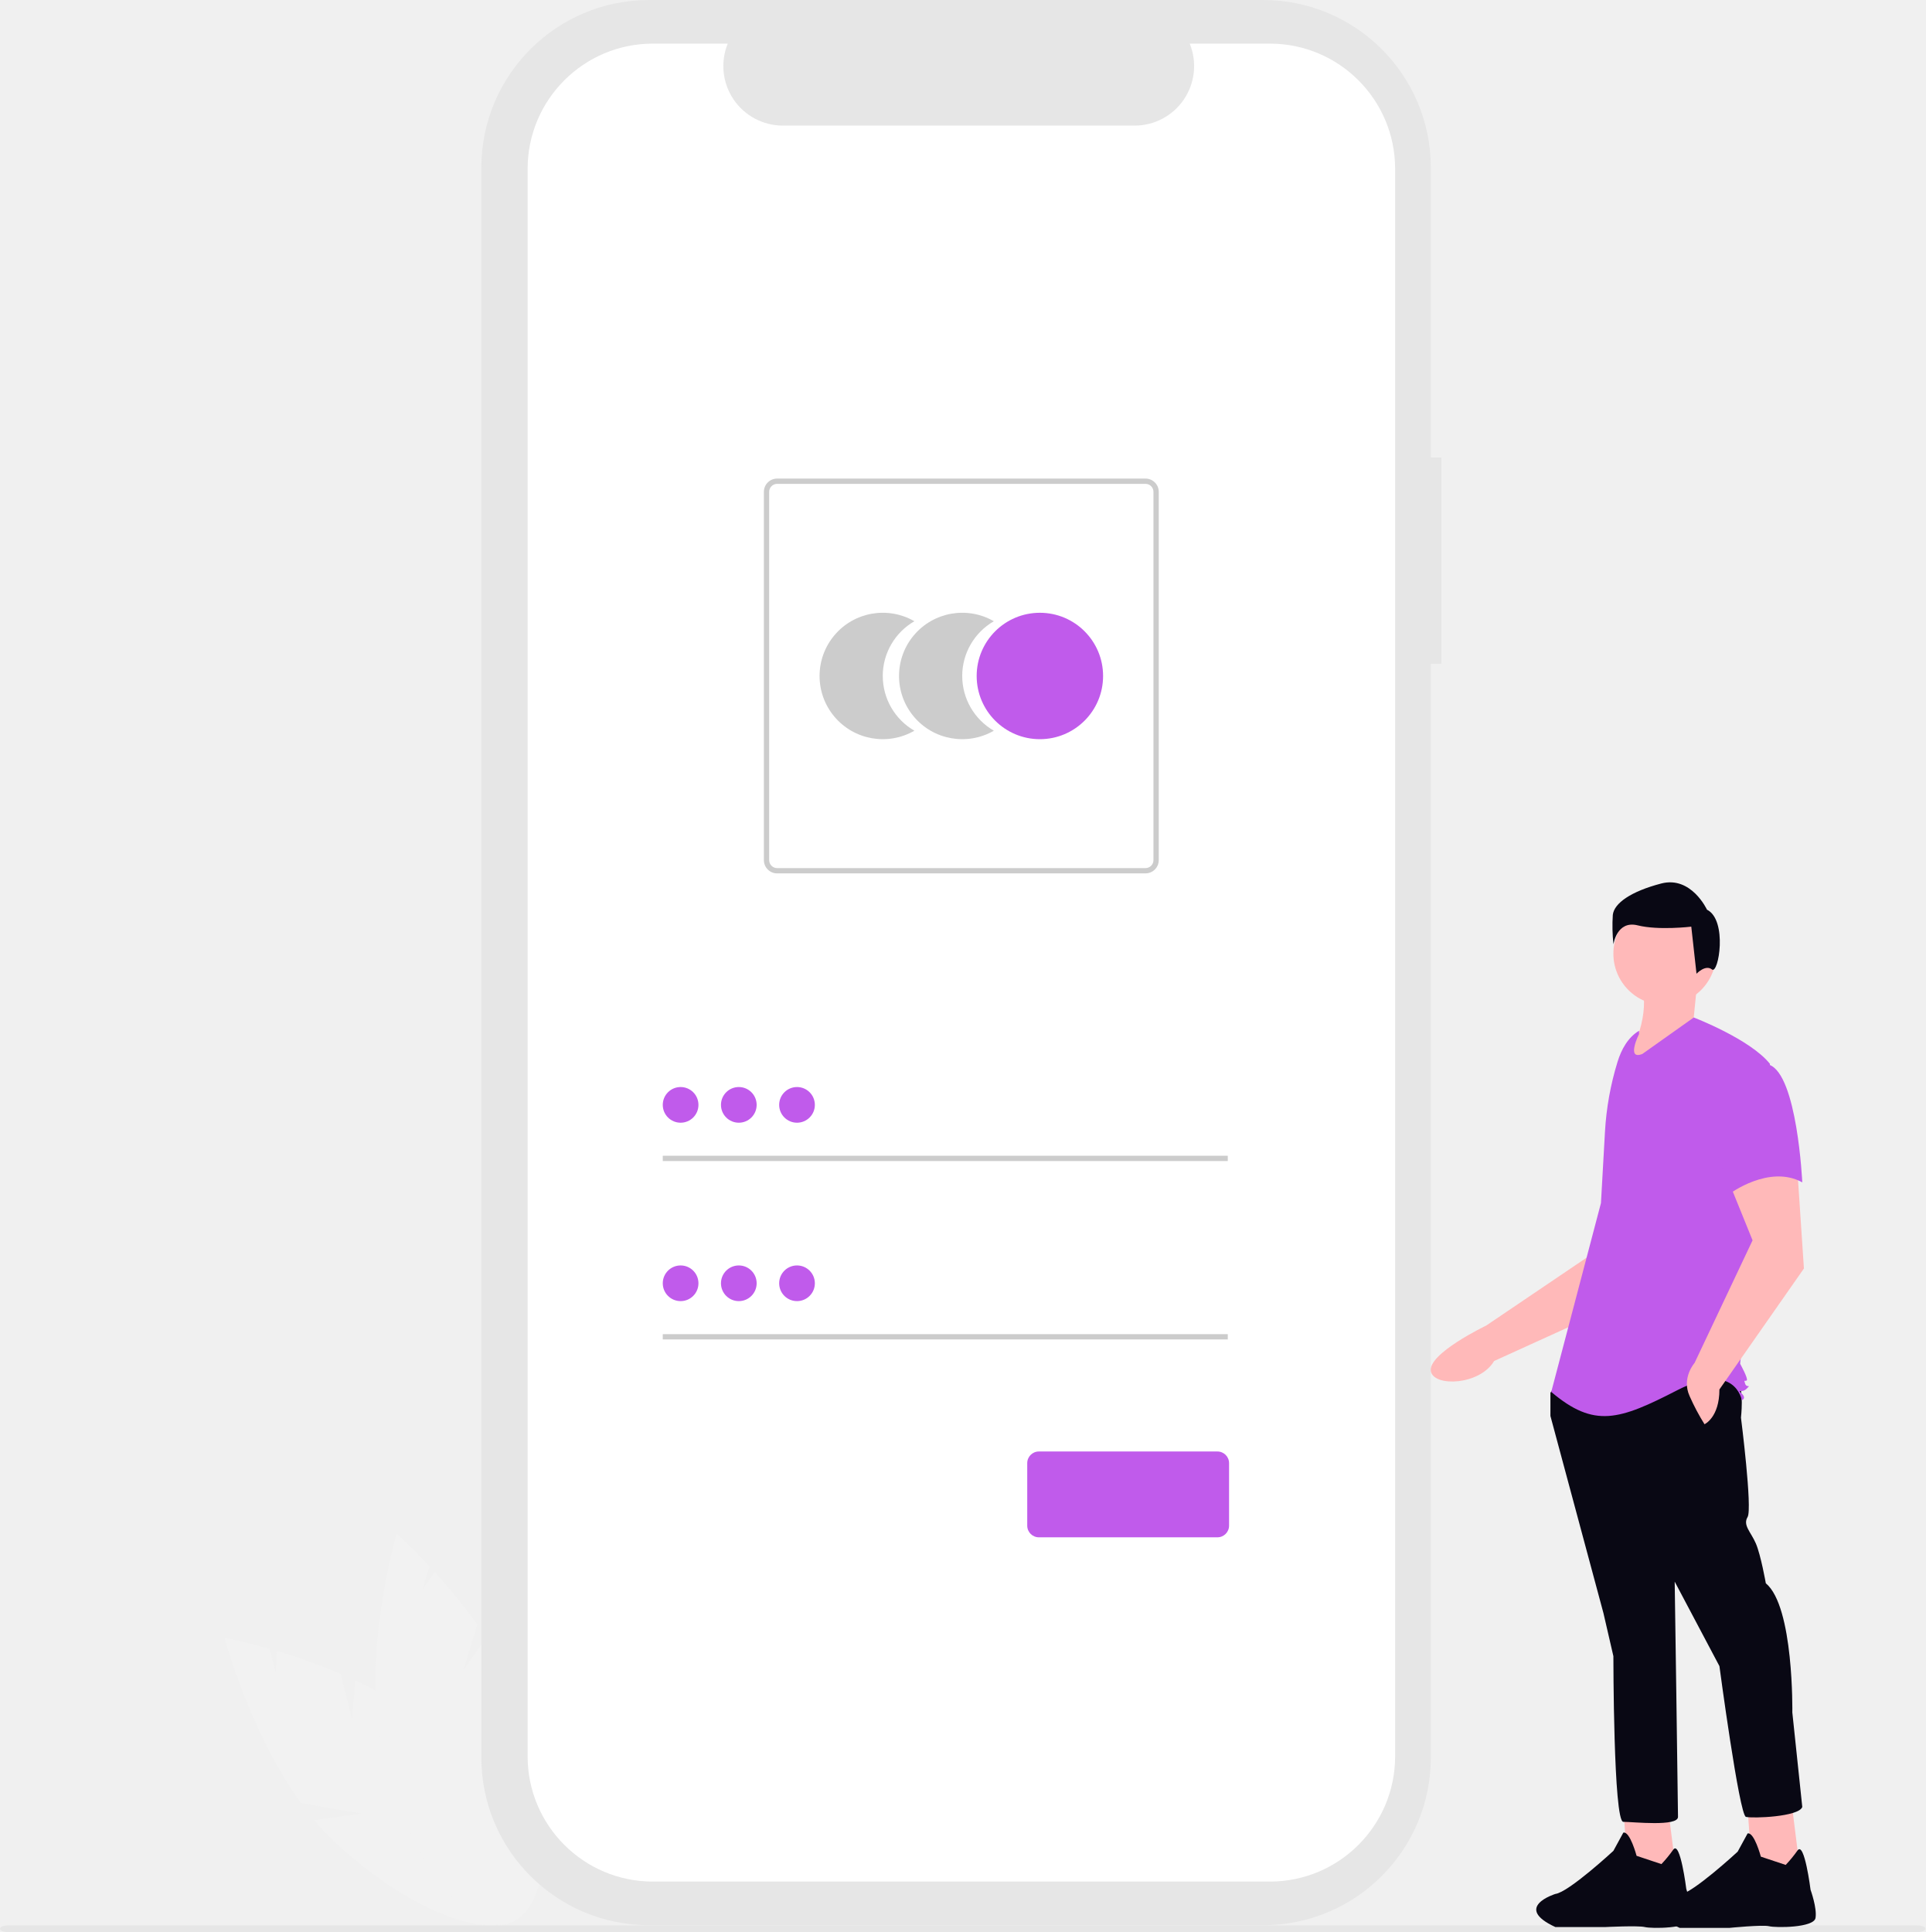
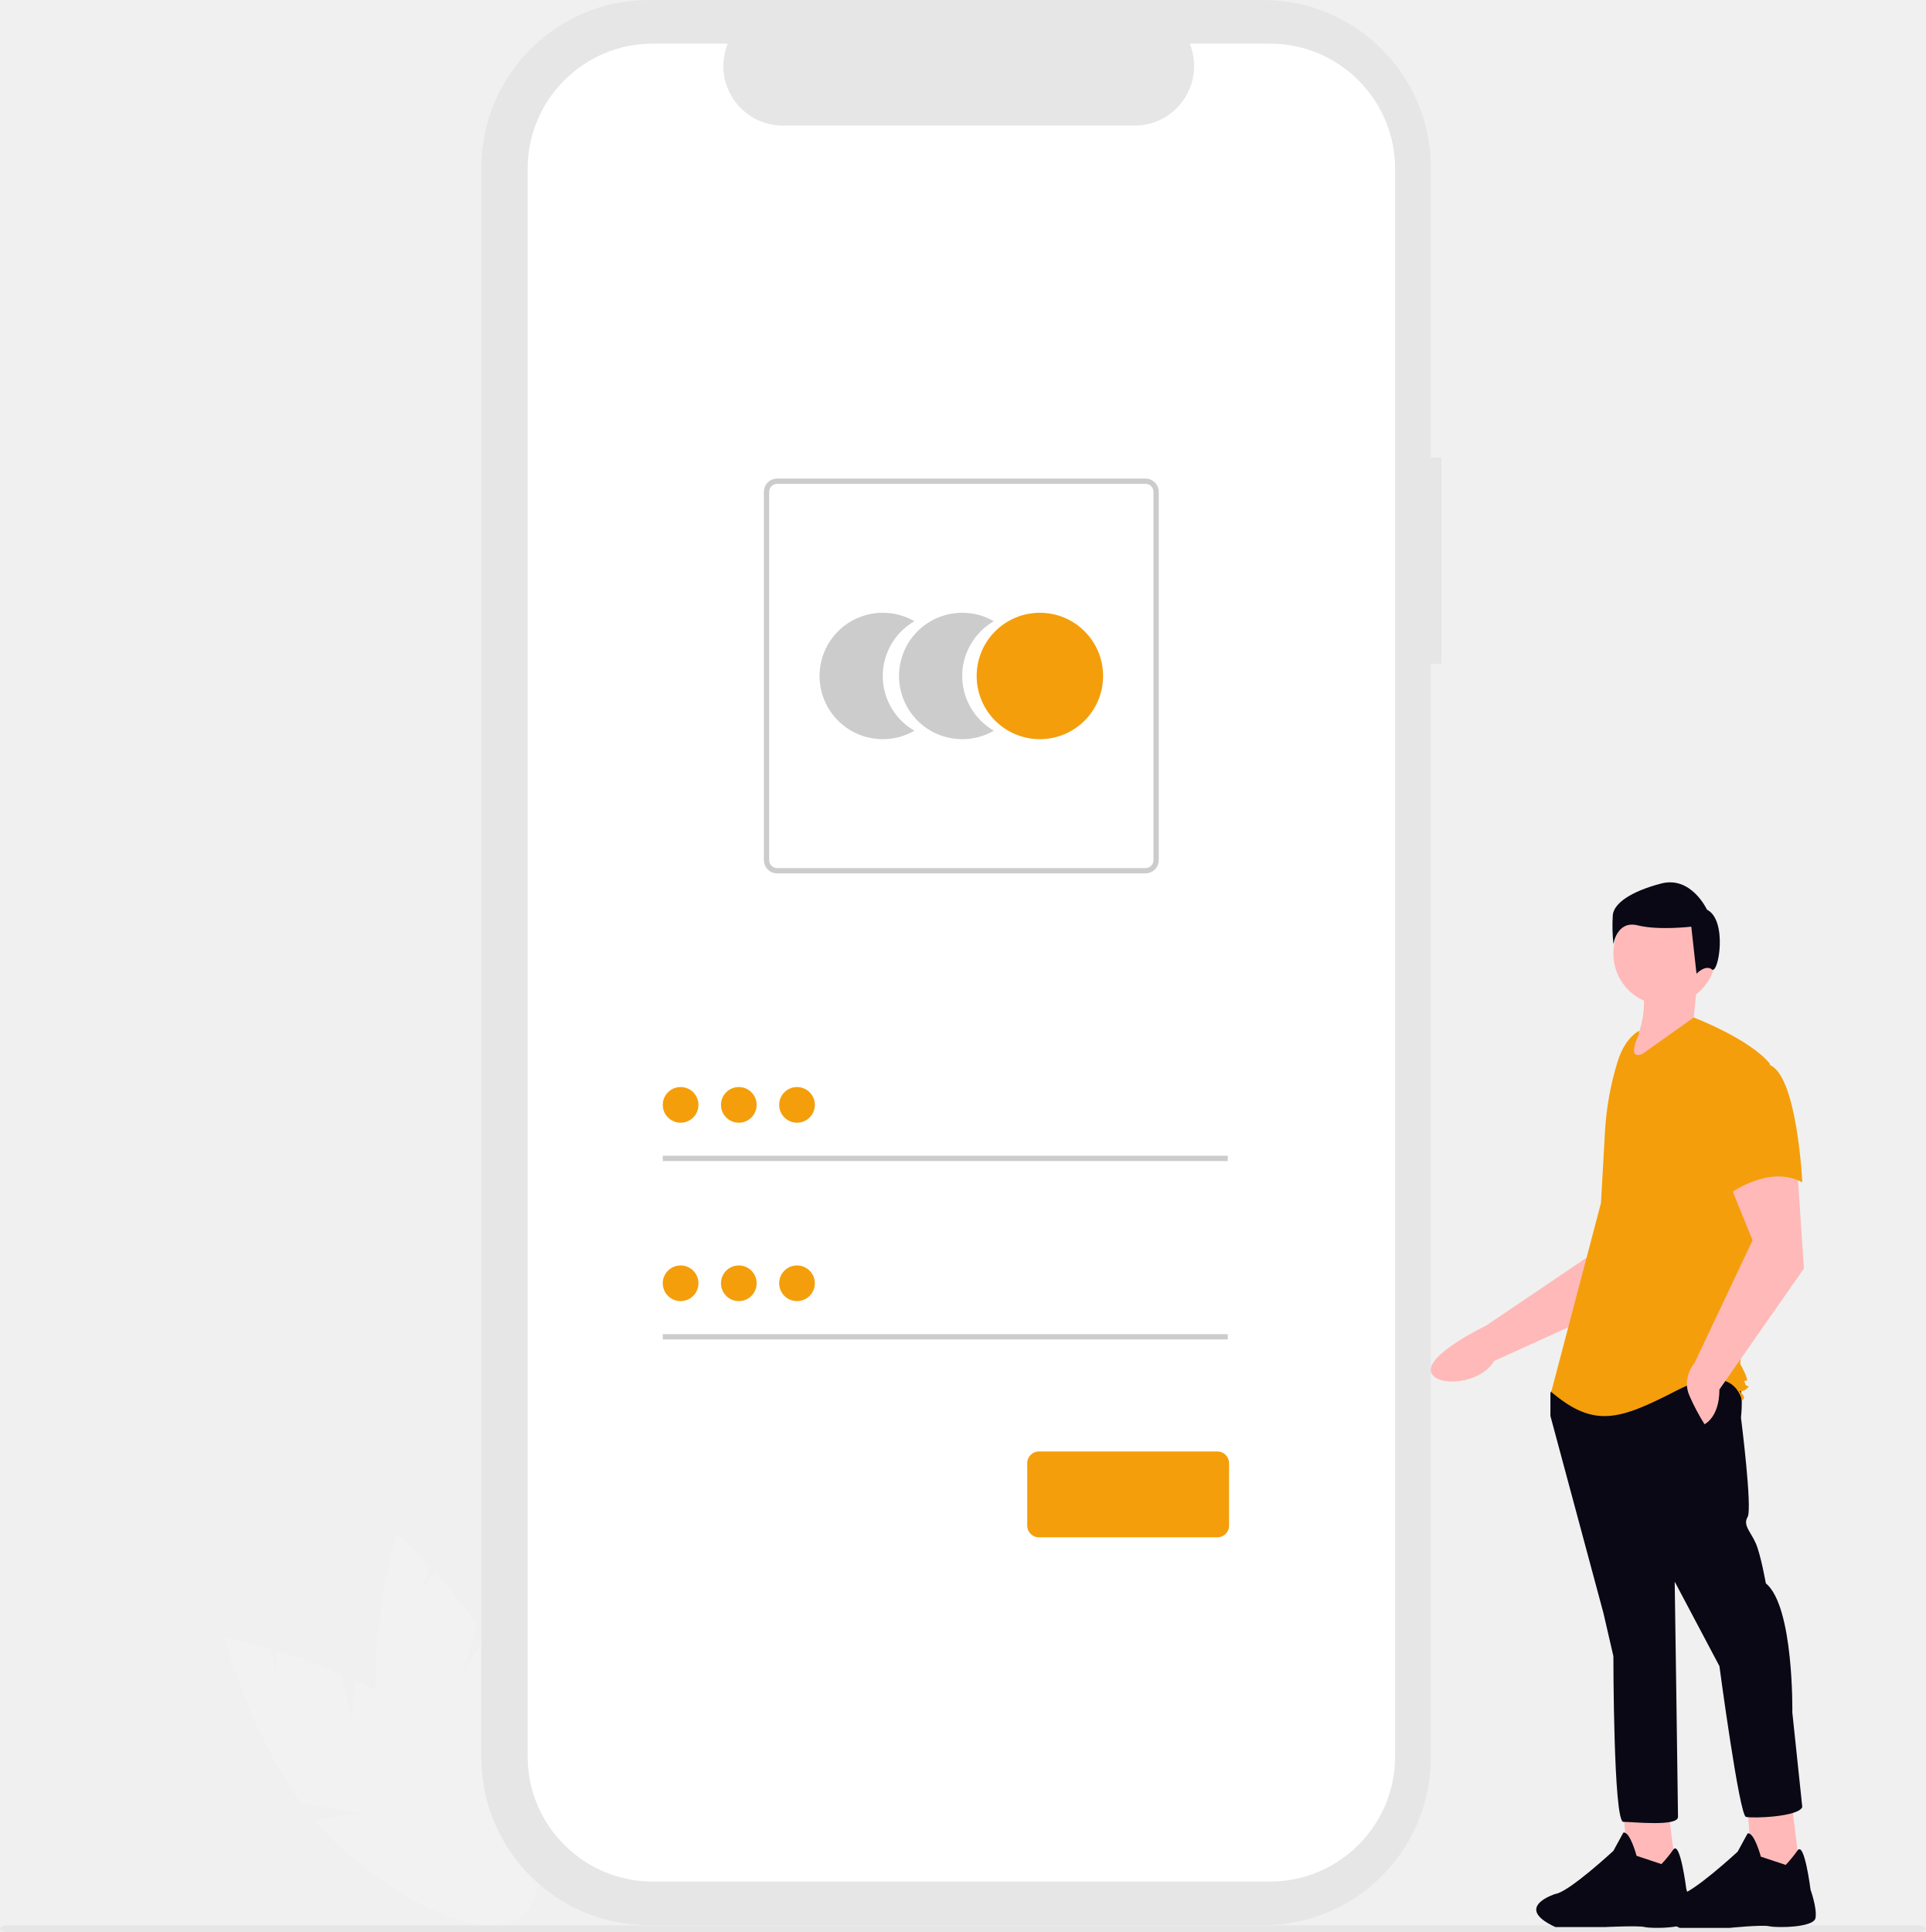
<svg xmlns="http://www.w3.org/2000/svg" width="720" height="722.539" viewBox="0 0 720 722.539" role="img" artist="Katerina Limpitsouni" source="https://undraw.co/">
  <g id="Group_64" data-name="Group 64" transform="translate(-600.001 -166)">
    <g id="Group_63" data-name="Group 63" transform="translate(39.127 -21.613)">
-       <path id="Path_1-715" data-name="Path 1" d="M275.321,690.449,270.949,673.2a223.916,223.916,0,0,0-23.758-8.524l-.552,8.015-2.238-8.83c-10.012-2.862-16.824-4.121-16.824-4.121s9.2,34.987,28.5,61.735l22.486,3.95-17.469,2.519a90.608,90.608,0,0,0,7.811,8.28c28.072,26.057,59.34,38.013,69.838,26.7s-3.749-41.6-31.822-67.656c-8.7-8.078-19.635-14.56-30.579-19.664Z" transform="translate(417.297 140.418)" fill="#f2f2f2" />
-       <path id="Path_2-716" data-name="Path 2" d="M345.1,652.214l5.171-17.023a223.933,223.933,0,0,0-15.931-19.578l-4.615,6.576,2.648-8.716c-7.093-7.623-12.273-12.221-12.273-12.221s-10.208,34.706-7.516,67.579l17.207,15-16.259-6.874a90.606,90.606,0,0,0,2.409,11.128c10.562,36.817,31.149,63.214,45.982,58.958s18.295-37.551,7.732-74.368c-3.274-11.414-9.283-22.614-16.013-32.638Z" transform="translate(389.102 159.921)" fill="#f2f2f2" />
+       <path id="Path_1-759" data-name="Path 1" d="M275.321,690.449,270.949,673.2a223.916,223.916,0,0,0-23.758-8.524l-.552,8.015-2.238-8.83c-10.012-2.862-16.824-4.121-16.824-4.121s9.2,34.987,28.5,61.735l22.486,3.95-17.469,2.519a90.608,90.608,0,0,0,7.811,8.28c28.072,26.057,59.34,38.013,69.838,26.7s-3.749-41.6-31.822-67.656c-8.7-8.078-19.635-14.56-30.579-19.664Z" transform="translate(417.297 140.418)" fill="#f2f2f2" />
+       <path id="Path_2-760" data-name="Path 2" d="M345.1,652.214l5.171-17.023a223.933,223.933,0,0,0-15.931-19.578l-4.615,6.576,2.648-8.716c-7.093-7.623-12.273-12.221-12.273-12.221s-10.208,34.706-7.516,67.579l17.207,15-16.259-6.874a90.606,90.606,0,0,0,2.409,11.128c10.562,36.817,31.149,63.214,45.982,58.958s18.295-37.551,7.732-74.368c-3.274-11.414-9.283-22.614-16.013-32.638Z" transform="translate(389.102 159.921)" fill="#f2f2f2" />
    </g>
    <g id="Group_62" data-name="Group 62" transform="translate(44.037 -0.462)">
-       <path id="Path_22-717" data-name="Path 22" d="M734.978,247.559h-3.956V139.187A62.725,62.725,0,0,0,668.3,76.462H438.687a62.725,62.725,0,0,0-62.725,62.725V733.736a62.725,62.725,0,0,0,62.725,62.725H668.3a62.725,62.725,0,0,0,62.724-62.724V324.7h3.956Z" transform="translate(360 90)" fill="#e6e6e6" />
-       <path id="Path_23-718" data-name="Path 23" d="M671.423,93.336H641.454a22.255,22.255,0,0,1-20.607,30.659H489.306A22.254,22.254,0,0,1,468.7,93.335H440.708a46.843,46.843,0,0,0-46.843,46.843V733.864a46.843,46.843,0,0,0,46.843,46.843H671.423a46.843,46.843,0,0,0,46.843-46.843h0V140.177a46.843,46.843,0,0,0-46.842-46.842Z" transform="translate(359.405 89.439)" fill="#fff" />
-       <path id="Path_6-719" data-name="Path 6" d="M530.421,337.151a23.626,23.626,0,0,1,11.827-20.472,23.637,23.637,0,1,0,0,40.939,23.621,23.621,0,0,1-11.823-20.467Z" transform="translate(355.65 82.117)" fill="#ccc" />
-       <path id="Path_7-720" data-name="Path 7" d="M561.158,337.151a23.625,23.625,0,0,1,11.827-20.472,23.637,23.637,0,1,0,0,40.939,23.621,23.621,0,0,1-11.823-20.467Z" transform="translate(354.627 82.117)" fill="#ccc" />
-       <circle id="Ellipse_1" data-name="Ellipse 1" cx="23.637" cy="23.637" r="23.637" transform="translate(921.189 395.631)" fill="#c05beb" />
-       <path id="Path_8-721" data-name="Path 8" d="M627.963,409.252H490.2a4.953,4.953,0,0,1-4.947-4.947V266.543A4.953,4.953,0,0,1,490.2,261.6H627.963a4.953,4.953,0,0,1,4.947,4.947V404.3a4.953,4.953,0,0,1-4.947,4.947ZM490.2,263.576a2.971,2.971,0,0,0-2.968,2.968V404.306a2.971,2.971,0,0,0,2.968,2.968H627.963a2.971,2.971,0,0,0,2.968-2.968V266.544a2.971,2.971,0,0,0-2.968-2.968Z" transform="translate(356.366 83.844)" fill="#ccc" />
+       <path id="Path_22-761" data-name="Path 22" d="M734.978,247.559h-3.956V139.187A62.725,62.725,0,0,0,668.3,76.462H438.687a62.725,62.725,0,0,0-62.725,62.725V733.736a62.725,62.725,0,0,0,62.725,62.725H668.3a62.725,62.725,0,0,0,62.724-62.724V324.7h3.956Z" transform="translate(360 90)" fill="#e6e6e6" />
+       <path id="Path_23-762" data-name="Path 23" d="M671.423,93.336H641.454a22.255,22.255,0,0,1-20.607,30.659H489.306A22.254,22.254,0,0,1,468.7,93.335H440.708a46.843,46.843,0,0,0-46.843,46.843V733.864a46.843,46.843,0,0,0,46.843,46.843H671.423a46.843,46.843,0,0,0,46.843-46.843h0V140.177a46.843,46.843,0,0,0-46.842-46.842Z" transform="translate(359.405 89.439)" fill="#fff" />
+       <path id="Path_6-763" data-name="Path 6" d="M530.421,337.151a23.626,23.626,0,0,1,11.827-20.472,23.637,23.637,0,1,0,0,40.939,23.621,23.621,0,0,1-11.823-20.467Z" transform="translate(355.65 82.117)" fill="#ccc" />
+       <path id="Path_7-764" data-name="Path 7" d="M561.158,337.151a23.625,23.625,0,0,1,11.827-20.472,23.637,23.637,0,1,0,0,40.939,23.621,23.621,0,0,1-11.823-20.467Z" transform="translate(354.627 82.117)" fill="#ccc" />
+       <circle id="Ellipse_1" data-name="Ellipse 1" cx="23.637" cy="23.637" r="23.637" transform="translate(921.189 395.631)" fill="#f59e0b" />
+       <path id="Path_8-765" data-name="Path 8" d="M627.963,409.252H490.2a4.953,4.953,0,0,1-4.947-4.947V266.543A4.953,4.953,0,0,1,490.2,261.6H627.963a4.953,4.953,0,0,1,4.947,4.947V404.3a4.953,4.953,0,0,1-4.947,4.947ZM490.2,263.576a2.971,2.971,0,0,0-2.968,2.968V404.306a2.971,2.971,0,0,0,2.968,2.968H627.963a2.971,2.971,0,0,0,2.968-2.968V266.544a2.971,2.971,0,0,0-2.968-2.968Z" transform="translate(356.366 83.844)" fill="#ccc" />
      <rect id="Rectangle_1" data-name="Rectangle 1" width="211.284" height="1.979" transform="translate(803.805 598.696)" fill="#ccc" />
-       <circle id="Ellipse_2" data-name="Ellipse 2" cx="6.672" cy="6.672" r="6.672" transform="translate(803.805 572.996)" fill="#c05beb" />
+       <circle id="Ellipse_2" data-name="Ellipse 2" cx="6.672" cy="6.672" r="6.672" transform="translate(803.805 572.996)" fill="#f59e0b" />
      <rect id="Rectangle_2" data-name="Rectangle 2" width="211.284" height="1.979" transform="translate(803.805 665.417)" fill="#ccc" />
-       <circle id="Ellipse_3" data-name="Ellipse 3" cx="6.672" cy="6.672" r="6.672" transform="translate(803.805 639.718)" fill="#c05beb" />
-       <path id="Path_977-722" data-name="Path 977" d="M658.244,670.068H591.472a4.355,4.355,0,0,1-4.35-4.35v-23.4a4.355,4.355,0,0,1,4.35-4.35h66.772a4.355,4.355,0,0,1,4.35,4.35v23.4a4.355,4.355,0,0,1-4.35,4.35Z" transform="translate(352.978 71.328)" fill="#c05beb" />
-       <circle id="Ellipse_7" data-name="Ellipse 7" cx="6.672" cy="6.672" r="6.672" transform="translate(825.57 572.996)" fill="#c05beb" />
-       <circle id="Ellipse_8" data-name="Ellipse 8" cx="6.672" cy="6.672" r="6.672" transform="translate(847.335 572.996)" fill="#c05beb" />
-       <circle id="Ellipse_9" data-name="Ellipse 9" cx="6.672" cy="6.672" r="6.672" transform="translate(825.57 639.718)" fill="#c05beb" />
-       <circle id="Ellipse_10" data-name="Ellipse 10" cx="6.672" cy="6.672" r="6.672" transform="translate(847.335 639.718)" fill="#c05beb" />
+       <circle id="Ellipse_3" data-name="Ellipse 3" cx="6.672" cy="6.672" r="6.672" transform="translate(803.805 639.718)" fill="#f59e0b" />
+       <path id="Path_977-766" data-name="Path 977" d="M658.244,670.068H591.472a4.355,4.355,0,0,1-4.35-4.35v-23.4a4.355,4.355,0,0,1,4.35-4.35h66.772a4.355,4.355,0,0,1,4.35,4.35v23.4a4.355,4.355,0,0,1-4.35,4.35Z" transform="translate(352.978 71.328)" fill="#f59e0b" />
+       <circle id="Ellipse_7" data-name="Ellipse 7" cx="6.672" cy="6.672" r="6.672" transform="translate(825.57 572.996)" fill="#f59e0b" />
+       <circle id="Ellipse_8" data-name="Ellipse 8" cx="6.672" cy="6.672" r="6.672" transform="translate(847.335 572.996)" fill="#f59e0b" />
+       <circle id="Ellipse_9" data-name="Ellipse 9" cx="6.672" cy="6.672" r="6.672" transform="translate(825.57 639.718)" fill="#f59e0b" />
+       <circle id="Ellipse_10" data-name="Ellipse 10" cx="6.672" cy="6.672" r="6.672" transform="translate(847.335 639.718)" fill="#f59e0b" />
    </g>
-     <path id="Path_88-723" data-name="Path 88" d="M966.106,823.539H251.642c-1.529,0-2.768-.546-2.768-1.218s1.239-1.219,2.768-1.219H966.106c1.528,0,2.768.546,2.768,1.219S967.634,823.539,966.106,823.539Z" transform="translate(351.127 65)" fill="#e6e6e6" />
+     <path id="Path_88-767" data-name="Path 88" d="M966.106,823.539H251.642c-1.529,0-2.768-.546-2.768-1.218s1.239-1.219,2.768-1.219H966.106c1.528,0,2.768.546,2.768,1.219S967.634,823.539,966.106,823.539Z" transform="translate(351.127 65)" fill="#e6e6e6" />
    <g id="Group_61" data-name="Group 61" transform="translate(-21145.078 -2078.104)">
-       <path id="Path_92-724" data-name="Path 92" d="M893.722,361.268l-16.8,33.257L826.7,417.359c-5.364,9.065-22.409,9.759-23.649,3.9-1.391-6.576,20.7-17.161,20.7-17.161l42.012-28.416,3.676-24.463Z" transform="translate(21477.109 2335.737)" fill="#ffb9b9" />
-       <path id="Path_93-725" data-name="Path 93" d="M742.662,464.215,745.76,489l-17.969,1.24-1.858-26.023Z" transform="translate(21626.188 2455.967)" fill="#ffb9b9" />
-       <path id="Path_94-726" data-name="Path 94" d="M900.869,676.83a48.641,48.641,0,0,0,4.434-5.422c2.575-3.564,4.86,14.716,4.86,14.716s2.479,7.435,1.859,11.153-14.87,3.718-17.349,3.1-14.87,0-14.87,0H861.215c-16.11-7.435,0-12.392,0-12.392,4.957-.62,21.686-16.11,21.686-16.11l3.718-6.815c2.478-.62,4.957,8.674,4.957,8.674Z" transform="translate(21465.504 2264.419)" fill="#090814" />
-       <path id="Path_95-727" data-name="Path 95" d="M802.8,464.616l3.1,24.784-17.969,1.24-1.859-26.024Z" transform="translate(21612.521 2455.876)" fill="#ffb9b9" />
-       <path id="Path_96-728" data-name="Path 96" d="M961.005,677.231a48.7,48.7,0,0,0,4.434-5.422c2.575-3.564,4.86,14.716,4.86,14.716s2.478,6.816,1.859,10.533-14.87,3.717-17.349,3.1-14.87.62-14.87.62H921.351c-16.11-7.435,0-12.392,0-12.392,4.957-.62,21.686-16.11,21.686-16.11l3.718-6.815c2.478-.62,4.957,8.674,4.957,8.674Z" transform="translate(21451.836 2264.328)" fill="#090814" />
-       <path id="Path_97-729" data-name="Path 97" d="M930.929,446.165c2.479,3.1,1.239,13.631,1.239,13.631s4.337,34.078,2.478,37.176,1.239,5.576,3.1,9.914,3.718,14.87,3.718,14.87c10.533,8.674,9.914,48.329,9.914,48.329l3.717,35.317c-1.239,3.718-18.588,4.337-21.066,3.718s-9.914-56.384-9.914-56.384l-16.729-31.6s1.239,84.265,1.239,87.983-16.729,1.859-20.447,1.859-3.718-61.96-3.718-61.96l-3.718-16.109-19.827-73.732V450.5l3.1-4.337S928.451,443.067,930.929,446.165Z" transform="translate(21463.943 2314.471)" fill="#090814" />
+       <path id="Path_92-768" data-name="Path 92" d="M893.722,361.268l-16.8,33.257L826.7,417.359c-5.364,9.065-22.409,9.759-23.649,3.9-1.391-6.576,20.7-17.161,20.7-17.161l42.012-28.416,3.676-24.463Z" transform="translate(21477.109 2335.737)" fill="#ffb9b9" />
+       <path id="Path_93-769" data-name="Path 93" d="M742.662,464.215,745.76,489l-17.969,1.24-1.858-26.023Z" transform="translate(21626.188 2455.967)" fill="#ffb9b9" />
+       <path id="Path_94-770" data-name="Path 94" d="M900.869,676.83a48.641,48.641,0,0,0,4.434-5.422c2.575-3.564,4.86,14.716,4.86,14.716s2.479,7.435,1.859,11.153-14.87,3.718-17.349,3.1-14.87,0-14.87,0H861.215c-16.11-7.435,0-12.392,0-12.392,4.957-.62,21.686-16.11,21.686-16.11l3.718-6.815c2.478-.62,4.957,8.674,4.957,8.674Z" transform="translate(21465.504 2264.419)" fill="#090814" />
+       <path id="Path_95-771" data-name="Path 95" d="M802.8,464.616l3.1,24.784-17.969,1.24-1.859-26.024Z" transform="translate(21612.521 2455.876)" fill="#ffb9b9" />
+       <path id="Path_96-772" data-name="Path 96" d="M961.005,677.231a48.7,48.7,0,0,0,4.434-5.422c2.575-3.564,4.86,14.716,4.86,14.716s2.478,6.816,1.859,10.533-14.87,3.717-17.349,3.1-14.87.62-14.87.62H921.351c-16.11-7.435,0-12.392,0-12.392,4.957-.62,21.686-16.11,21.686-16.11l3.718-6.815c2.478-.62,4.957,8.674,4.957,8.674Z" transform="translate(21451.836 2264.328)" fill="#090814" />
+       <path id="Path_97-773" data-name="Path 97" d="M930.929,446.165c2.479,3.1,1.239,13.631,1.239,13.631s4.337,34.078,2.478,37.176,1.239,5.576,3.1,9.914,3.718,14.87,3.718,14.87c10.533,8.674,9.914,48.329,9.914,48.329l3.717,35.317c-1.239,3.718-18.588,4.337-21.066,3.718s-9.914-56.384-9.914-56.384l-16.729-31.6s1.239,84.265,1.239,87.983-16.729,1.859-20.447,1.859-3.718-61.96-3.718-61.96l-3.718-16.109-19.827-73.732V450.5l3.1-4.337S928.451,443.067,930.929,446.165Z" transform="translate(21463.943 2314.471)" fill="#090814" />
      <circle id="Ellipse_11" data-name="Ellipse 11" cx="19.208" cy="19.208" r="19.208" transform="translate(22348.404 2581.572)" fill="#ffb9b9" />
-       <path id="Path_98-730" data-name="Path 98" d="M901.99,251.326c3.893,8.67,1.588,20.779-6.2,34.078l31.6-14.87-4.957-4.337,1.239-12.392Z" transform="translate(21456.018 2358.437)" fill="#ffb9b9" />
-       <path id="Path_99-731" data-name="Path 99" d="M894.154,275.527c-4.138,2.46-6.613,6.98-8.034,11.58a109.735,109.735,0,0,0-4.716,26.218l-1.5,26.64L861.316,410.6c16.109,13.631,25.4,10.533,47.089-.62S932.57,413.7,932.57,413.7s1.859-.62,0-2.478,0,0,1.859-1.859,0,0-.62-1.859,0-.62.62-1.239-2.478-6.2-2.478-6.2l4.957-46.47,6.2-65.677c-7.435-9.294-28.5-17.349-28.5-17.349L895.394,284.2c-6.2,2.478-1.239-7.435-1.239-7.435Z" transform="translate(21463.852 2354.064)" fill="#c05beb" />
-       <path id="Path_100-732" data-name="Path 100" d="M968.242,343.937l2.478,37.176-31.6,45.231c0,10.533-5.576,13.012-5.576,13.012a81.9,81.9,0,0,1-5.576-10.533c-3.1-6.816,1.859-12.392,1.859-12.392l21.686-45.85-9.294-22.925Z" transform="translate(21448.936 2337.39)" fill="#ffb9b9" />
-       <path id="Path_101-733" data-name="Path 101" d="M960.1,293.046c10.533,3.718,12.392,43.992,12.392,43.992-12.392-6.816-27.262,4.337-27.262,4.337s-3.1-10.533-6.816-24.164a23.68,23.68,0,0,1,4.957-22.306S949.563,289.329,960.1,293.046Z" transform="translate(21446.549 2349.247)" fill="#c05beb" />
-       <path id="Path_102-734" data-name="Path 102" d="M928.148,237.734c-2.445-1.956-5.781,1.6-5.781,1.6l-1.956-17.606s-12.226,1.467-20.051-.489-9.047,7.091-9.047,7.091a62.8,62.8,0,0,1-.245-11c.489-4.4,6.847-8.8,18.095-11.737s17.116,9.781,17.116,9.781C934.1,219.283,930.593,239.691,928.148,237.734Z" transform="translate(21457.121 2368.931)" fill="#090814" />
+       <path id="Path_98-774" data-name="Path 98" d="M901.99,251.326c3.893,8.67,1.588,20.779-6.2,34.078l31.6-14.87-4.957-4.337,1.239-12.392Z" transform="translate(21456.018 2358.437)" fill="#ffb9b9" />
+       <path id="Path_99-775" data-name="Path 99" d="M894.154,275.527c-4.138,2.46-6.613,6.98-8.034,11.58a109.735,109.735,0,0,0-4.716,26.218l-1.5,26.64L861.316,410.6c16.109,13.631,25.4,10.533,47.089-.62S932.57,413.7,932.57,413.7s1.859-.62,0-2.478,0,0,1.859-1.859,0,0-.62-1.859,0-.62.62-1.239-2.478-6.2-2.478-6.2l4.957-46.47,6.2-65.677c-7.435-9.294-28.5-17.349-28.5-17.349L895.394,284.2c-6.2,2.478-1.239-7.435-1.239-7.435Z" transform="translate(21463.852 2354.064)" fill="#f59e0b" />
+       <path id="Path_100-776" data-name="Path 100" d="M968.242,343.937l2.478,37.176-31.6,45.231c0,10.533-5.576,13.012-5.576,13.012a81.9,81.9,0,0,1-5.576-10.533c-3.1-6.816,1.859-12.392,1.859-12.392l21.686-45.85-9.294-22.925Z" transform="translate(21448.936 2337.39)" fill="#ffb9b9" />
+       <path id="Path_101-777" data-name="Path 101" d="M960.1,293.046c10.533,3.718,12.392,43.992,12.392,43.992-12.392-6.816-27.262,4.337-27.262,4.337s-3.1-10.533-6.816-24.164a23.68,23.68,0,0,1,4.957-22.306S949.563,289.329,960.1,293.046Z" transform="translate(21446.549 2349.247)" fill="#f59e0b" />
+       <path id="Path_102-778" data-name="Path 102" d="M928.148,237.734c-2.445-1.956-5.781,1.6-5.781,1.6l-1.956-17.606s-12.226,1.467-20.051-.489-9.047,7.091-9.047,7.091a62.8,62.8,0,0,1-.245-11c.489-4.4,6.847-8.8,18.095-11.737s17.116,9.781,17.116,9.781C934.1,219.283,930.593,239.691,928.148,237.734Z" transform="translate(21457.121 2368.931)" fill="#090814" />
    </g>
  </g>
</svg>
